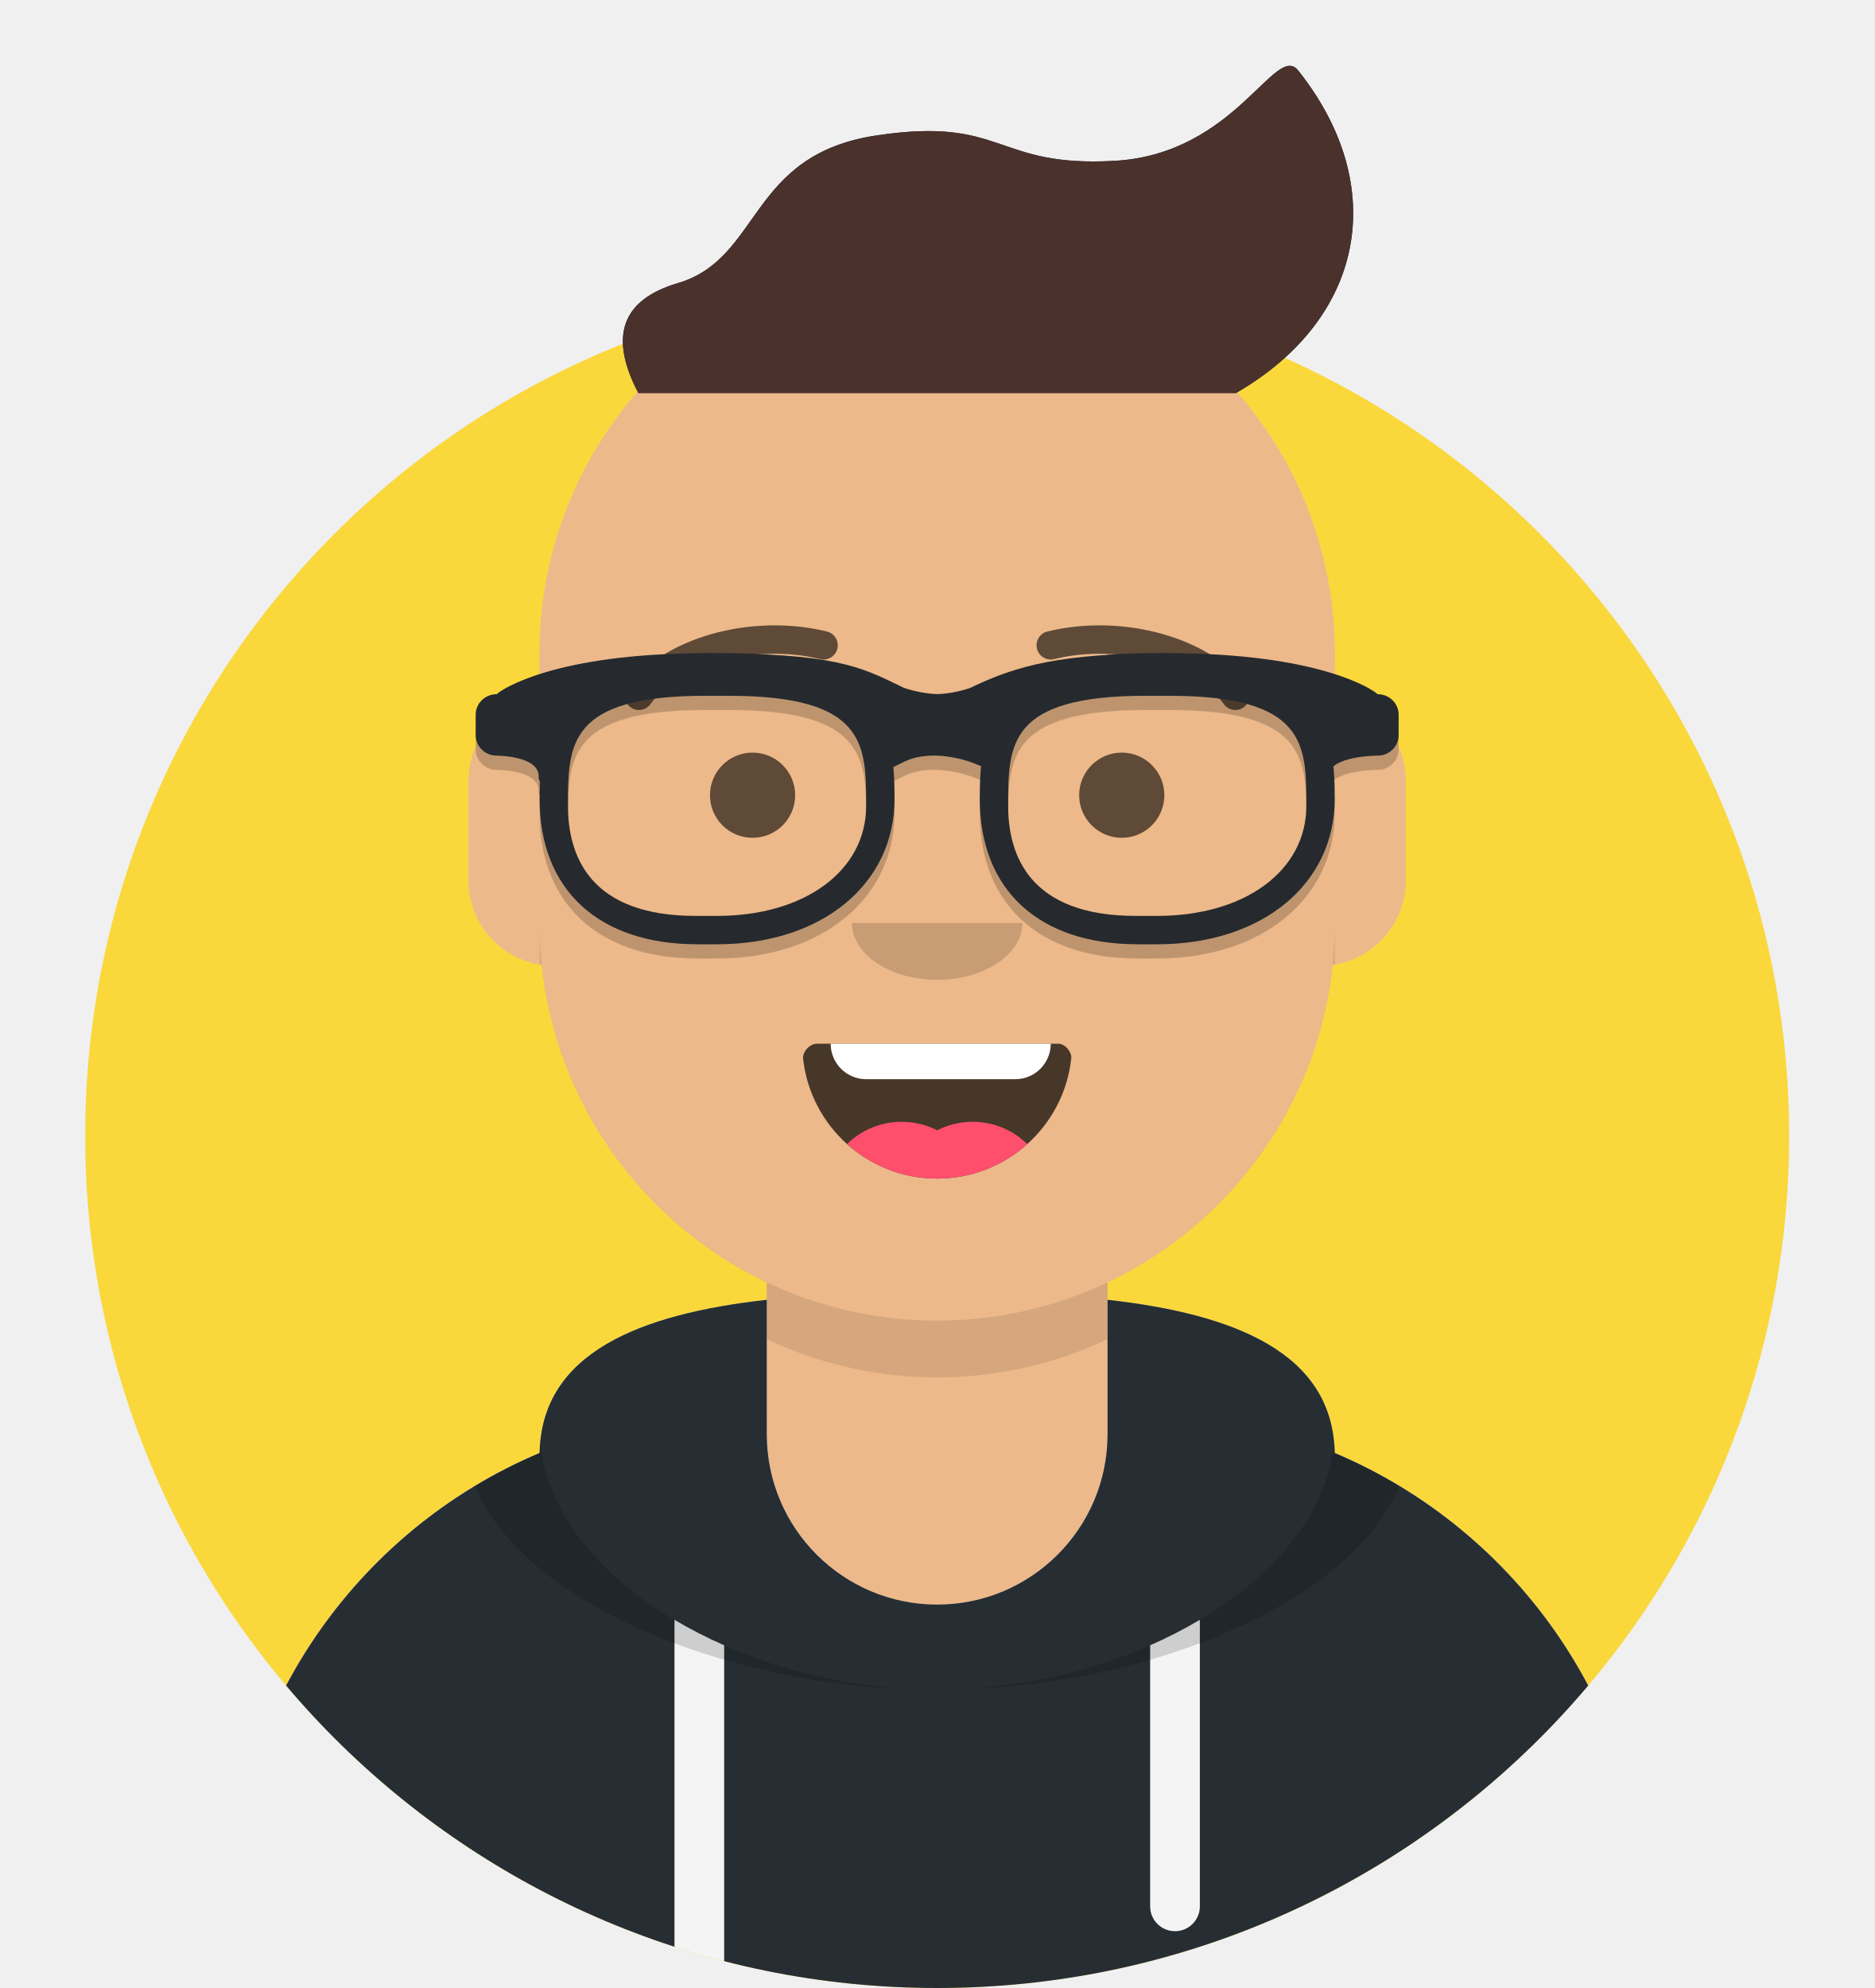
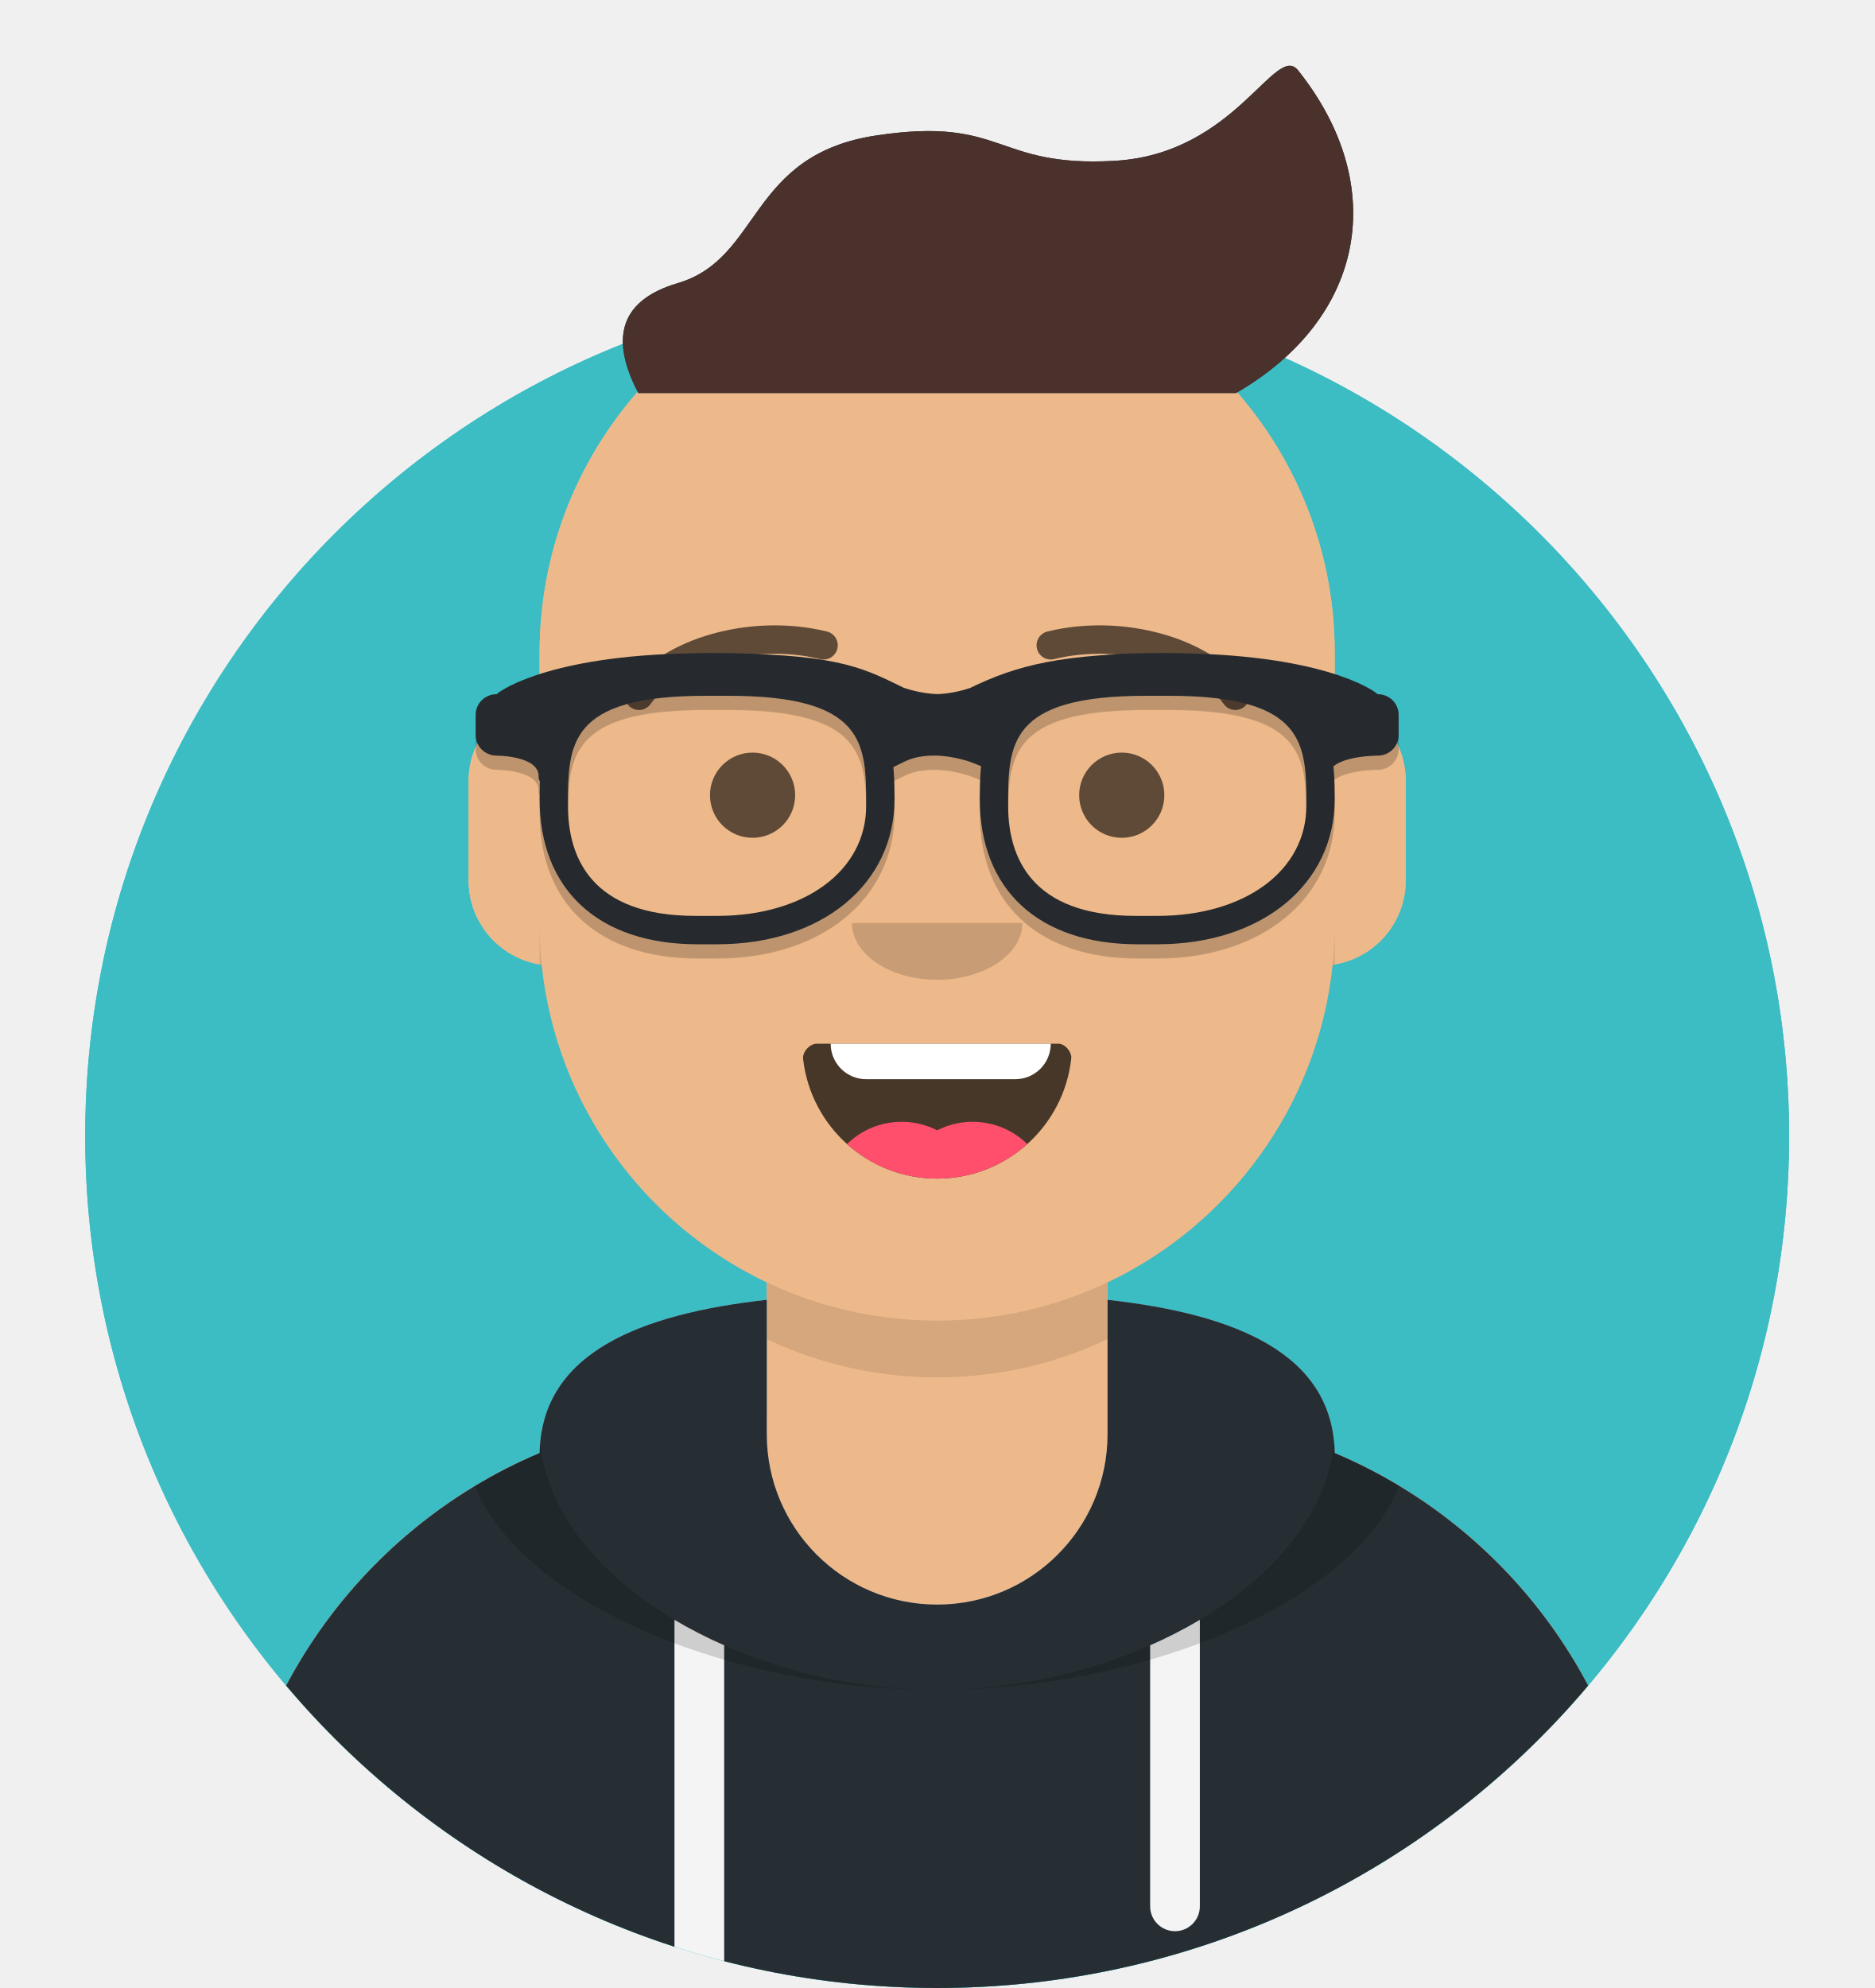
<svg xmlns="http://www.w3.org/2000/svg" xmlns:xlink="http://www.w3.org/1999/xlink" width="264px" height="280px" viewBox="0 0 264 280" version="1.1">
  <defs>
    <circle id="path-1" cx="120" cy="120" r="120" />
    <path d="M12,160 C12,226.274 65.726,280 132,280 C198.274,280 252,226.274 252,160 L264,160 L264,-1.42108547e-14 L-3.19744231e-14,-1.42108547e-14 L-3.19744231e-14,160 L12,160 Z" id="path-3" />
    <path d="M124,144.611 L124,163 L128,163 L128,163 C167.765,163 200,195.235 200,235 L200,244 L0,244 L0,235 C-4.86974701e-15,195.235 32.235,163 72,163 L72,163 L76,163 L76,144.611 C58.763,136.422 46.372,119.687 44.305,99.881 C38.48,99.058 34,94.052 34,88 L34,74 C34,68.054 38.325,63.118 44,62.166 L44,56 L44,56 C44,25.072 69.072,5.68137151e-15 100,0 L100,0 L100,0 C130.928,-5.68137151e-15 156,25.072 156,56 L156,62.166 C161.675,63.118 166,68.054 166,74 L166,88 C166,94.052 161.52,99.058 155.695,99.881 C153.628,119.687 141.237,136.422 124,144.611 Z" id="path-5" />
  </defs>
  <g id="Avataaar" stroke="none" stroke-width="1" fill="none" fill-rule="evenodd">
    <g transform="translate(-825, -1100)" id="Avataaar/Circle">
      <g transform="translate(825, 1100)">
        <g id="Circle" stroke-width="1" fill-rule="evenodd" transform="translate(12, 40)">
          <mask id="mask-2" fill="white">
            <use xlink:href="#path-1" />
          </mask>
-           <use id="Circle-Background" fill="#E6E6E6" xlink:href="#path-1" />
-           <g id="Color/Palette/Blue-01" mask="url(#mask-2)" fill="#FAD83B">
+           <use id="Circle-Background" fill="#3CBCC3" xlink:href="#path-1" />
+           <g id="Color/Palette/Blue-01" mask="url(#mask-2)" fill="#3CBCC3">
            <rect id="🖍Color" x="0" y="0" width="240" height="240" />
          </g>
        </g>
        <mask id="mask-4" fill="white">
          <use xlink:href="#path-3" />
        </mask>
        <g id="Mask" />
        <g id="Avataaar" stroke-width="1" fill-rule="evenodd" mask="url(#mask-4)">
          <g id="Body" transform="translate(32, 36)">
            <mask id="mask-6" fill="white">
              <use xlink:href="#path-5" />
            </mask>
            <use fill="#D0C6AC" xlink:href="#path-5" />
            <g id="Skin/👶🏽-03-Brown" mask="url(#mask-6)" fill="#EDB98A">
              <g transform="translate(-32, 0)" id="Color">
                <rect x="0" y="0" width="264" height="244" />
              </g>
            </g>
            <path d="M156,79 L156,102 C156,132.928 130.928,158 100,158 C69.072,158 44,132.928 44,102 L44,79 L44,94 C44,124.928 69.072,150 100,150 C130.928,150 156,124.928 156,94 L156,79 Z" id="Neck-Shadow" fill-opacity="0.1" fill="#000000" mask="url(#mask-6)" />
          </g>
          <g id="Clothing/Hoodie" transform="translate(0, 170)">
            <defs>
              <path d="M108,13.071 C90.081,15.076 76.28,20.552 76.004,34.645 C50.146,45.568 32,71.165 32,100.999 L32,100.999 L32,110 L232,110 L232,100.999 C232,71.165 213.854,45.568 187.996,34.645 C187.72,20.552 173.919,15.076 156,13.071 L156,32 L156,32 C156,45.255 145.255,56 132,56 L132,56 C118.745,56 108,45.255 108,32 L108,13.071 Z" id="react-path-88" />
            </defs>
            <mask id="react-mask-89" fill="white">
              <use xlink:href="#react-path-88" />
            </mask>
            <use id="Hoodie" fill="#B7C1DB" fill-rule="evenodd" xlink:href="#react-path-88" />
            <g id="Color/Palette/Gray-01" mask="url(#react-mask-89)" fill-rule="evenodd" fill="#262E33">
              <rect id="🖍Color" x="0" y="0" width="264" height="110" />
            </g>
            <path d="M102,61.739 L102,110 L95,110 L95,58.15 C97.204,59.46 99.547,60.661 102,61.739 Z M169,58.15 L169,98.5 C169,100.433 167.433,102 165.5,102 C163.567,102 162,100.433 162,98.5 L162,61.739 C164.453,60.661 166.796,59.46 169,58.15 Z" id="Straps" fill="#F4F4F4" fill-rule="evenodd" mask="url(#react-mask-89)" />
            <path d="M90.96,12.724 C75.909,15.571 65.5,21.243 65.5,32.308 C65.5,52.02 98.538,68 132,68 C165.462,68 198.5,52.02 198.5,32.308 C198.5,21.243 188.091,15.571 173.04,12.724 C182.125,16.074 188,21.706 188,31.077 C188,51.469 160.179,68 132,68 C103.821,68 76,51.469 76,31.077 C76,21.706 81.875,16.074 90.96,12.724 Z" id="Shadow" fill-opacity="0.16" fill="#000000" fill-rule="evenodd" mask="url(#react-mask-89)" />
          </g>
          <g id="Face" transform="translate(76, 82)" fill="#000000">
            <g id="Mouth/Smile" transform="translate(2, 52)">
              <defs>
                <path d="M35.118,15.128 C36.176,24.62 44.226,32 54,32 C63.804,32 71.874,24.574 72.892,15.04 C72.974,14.273 72.117,13 71.043,13 C56.149,13 44.738,13 37.087,13 C36.007,13 35.012,14.178 35.118,15.128 Z" id="react-path-102" />
              </defs>
              <mask id="react-mask-103" fill="white">
                <use xlink:href="#react-path-102" />
              </mask>
              <use id="Mouth" fill-opacity="0.7" fill="#000000" fill-rule="evenodd" xlink:href="#react-path-102" />
              <rect id="Teeth" fill="#FFFFFF" fill-rule="evenodd" mask="url(#react-mask-103)" x="39" y="2" width="31" height="16" rx="5" />
              <g id="Tongue" stroke-width="1" fill-rule="evenodd" mask="url(#react-mask-103)" fill="#FF4F6D">
                <g transform="translate(38, 24)">
                  <circle cx="11" cy="11" r="11" />
                  <circle cx="21" cy="11" r="11" />
                </g>
              </g>
            </g>
            <g id="Nose/Default" transform="translate(28, 40)" fill-opacity="0.16">
              <path d="M16,8 C16,12.418 21.373,16 28,16 L28,16 C34.627,16 40,12.418 40,8" id="Nose" />
            </g>
            <g id="Eyes/Default-😀" transform="translate(0, 8)" fill-opacity="0.6">
              <circle id="Eye" cx="30" cy="22" r="6" />
              <circle id="Eye" cx="82" cy="22" r="6" />
            </g>
            <g id="Eyebrow/Outline/Default" fill-opacity="0.6">
              <g id="I-Browse" transform="translate(12, 6)">
                <path d="M3.63,11.159 C7.545,5.65 18.278,2.561 27.523,4.831 C28.596,5.095 29.679,4.439 29.942,3.366 C30.206,2.293 29.55,1.21 28.477,0.947 C17.74,-1.69 5.312,1.887 0.37,8.841 C-0.27,9.742 -0.059,10.99 0.841,11.63 C1.742,12.27 2.99,12.059 3.63,11.159 Z" id="Eyebrow" fill-rule="nonzero" />
                <path d="M61.63,11.159 C65.545,5.65 76.278,2.561 85.523,4.831 C86.596,5.095 87.679,4.439 87.942,3.366 C88.206,2.293 87.55,1.21 86.477,0.947 C75.74,-1.69 63.312,1.887 58.37,8.841 C57.73,9.742 57.941,10.99 58.841,11.63 C59.742,12.27 60.99,12.059 61.63,11.159 Z" id="Eyebrow" fill-rule="nonzero" transform="translate(73.00015, 6.039198) scale(-1, 1) translate(-73.00015, -6.039198) " />
              </g>
            </g>
          </g>
          <g id="Top" stroke-width="1" fill-rule="evenodd">
            <defs>
              <rect id="react-path-81" x="0" y="0" width="264" height="280" />
              <path d="M90.91,55.361 L175.086,55.361 C193.333,44.834 196.759,26.151 183.85,9.926 C180.636,5.887 175.086,21.676 158.029,22.65 C140.971,23.625 142.609,16.35 124.458,19.074 C106.306,21.798 108.312,36.378 96.467,39.877 C88.571,42.209 86.719,47.371 90.91,55.361 Z" id="react-path-80" />
              <filter x="-0.8%" y="-2.0%" width="101.5%" height="108.0%" filterUnits="objectBoundingBox" id="react-filter-77">
                <feOffset dx="0" dy="2" in="SourceAlpha" result="shadowOffsetOuter1" />
                <feColorMatrix values="0 0 0 0 0   0 0 0 0 0   0 0 0 0 0  0 0 0 0.16 0" type="matrix" in="shadowOffsetOuter1" result="shadowMatrixOuter1" />
                <feMerge>
                  <feMergeNode in="shadowMatrixOuter1" />
                  <feMergeNode in="SourceGraphic" />
                </feMerge>
              </filter>
            </defs>
            <mask id="react-mask-79" fill="white">
              <use xlink:href="#react-path-81" />
            </mask>
            <g id="Mask" />
            <g id="Top/Short-Hair/Frizzle" mask="url(#react-mask-79)">
              <g transform="translate(-1, 0)">
                <mask id="react-mask-78" fill="white">
                  <use xlink:href="#react-path-80" />
                </mask>
                <use id="Hair-Maks" stroke="none" fill="#252E32" fill-rule="evenodd" xlink:href="#react-path-80" />
                <g id="Skin/👶🏽-03-Brown" mask="url(#react-mask-78)" fill="#4A312C">
                  <g transform="translate(0, 0) " id="Color">
                    <rect x="0" y="0" width="264" height="280" />
                  </g>
                </g>
                <g id="Top/_Resources/Prescription-02" fill="none" transform="translate(62, 85)" stroke-width="1">
                  <defs>
                    <filter x="-0.8%" y="-2.4%" width="101.5%" height="109.8%" filterUnits="objectBoundingBox" id="react-filter-87">
                      <feOffset dx="0" dy="2" in="SourceAlpha" result="shadowOffsetOuter1" />
                      <feColorMatrix values="0 0 0 0 0   0 0 0 0 0   0 0 0 0 0  0 0 0 0.2 0" type="matrix" in="shadowOffsetOuter1" result="shadowMatrixOuter1" />
                      <feMerge>
                        <feMergeNode in="shadowMatrixOuter1" />
                        <feMergeNode in="SourceGraphic" />
                      </feMerge>
                    </filter>
                  </defs>
                  <g id="Wayfarers" filter="url(#react-filter-87)" transform="translate(6, 7)" fill="#252C2F">
                    <path d="M34,41 L31.242,41 C17.315,41 9,33.336 9,20.5 C9,10.127 10.817,0 32.53,0 L35.47,0 C57.183,0 59,10.127 59,20.5 C59,32.569 48.721,41 34,41 Z M32.385,6 C13,6 13,12.841 13,21.502 C13,28.572 16.116,37 30.971,37 L34,37 C46.365,37 55,30.627 55,21.502 C55,12.841 55,6 35.615,6 L32.385,6 Z" id="Left" fill-rule="nonzero" />
                    <path d="M96,41 L93.242,41 C79.315,41 71,33.336 71,20.5 C71,10.127 72.817,0 94.53,0 L97.47,0 C119.183,0 121,10.127 121,20.5 C121,32.569 110.721,41 96,41 Z M94.385,6 C75,6 75,12.841 75,21.502 C75,28.572 78.119,37 92.971,37 L96,37 C108.365,37 117,30.627 117,21.502 C117,12.841 117,6 97.615,6 L94.385,6 Z" id="Right" fill-rule="nonzero" />
                    <path d="M2.955,5.772 C3.646,5.096 11.21,0 32.5,0 C50.351,0 54.13,1.853 59.85,4.652 L60.269,4.859 C60.667,4.999 62.7,5.69 65.079,5.766 C67.246,5.673 69.1,5.085 69.642,4.897 C76.17,1.722 82.561,0 97.5,0 C118.79,0 126.354,5.096 127.045,5.772 C128.679,5.772 130,7.062 130,8.657 L130,11.543 C130,13.139 128.679,14.429 127.045,14.429 C127.045,14.429 120.144,14.429 120.144,17.315 C120.144,20.2 118.182,13.139 118.182,11.543 L118.182,8.732 C114.579,7.353 108.128,4.786 97.5,4.786 C85.658,4.786 79.761,6.886 74.702,8.971 L74.759,9.108 L74.756,11.094 L72.539,16.444 L69.8,15.361 C69.556,15.264 69.028,15.09 68.296,14.91 C66.256,14.407 64.159,14.254 62.304,14.634 C61.624,14.774 60.992,14.984 60.413,15.267 L57.77,16.558 L55.127,11.396 L55.244,9.102 L55.325,8.907 C50.962,6.874 46.939,4.786 32.5,4.786 C21.872,4.786 15.422,7.352 11.818,8.731 L11.818,11.543 C11.818,13.139 8.864,20.2 8.864,17.315 C8.864,14.429 2.955,14.429 2.955,14.429 C1.324,14.429 0,13.139 0,11.543 L0,8.657 C0,7.062 1.324,5.772 2.955,5.772 Z" id="Stuff" fill-rule="nonzero" />
                  </g>
                </g>
              </g>
            </g>
          </g>
        </g>
      </g>
    </g>
  </g>
</svg>
